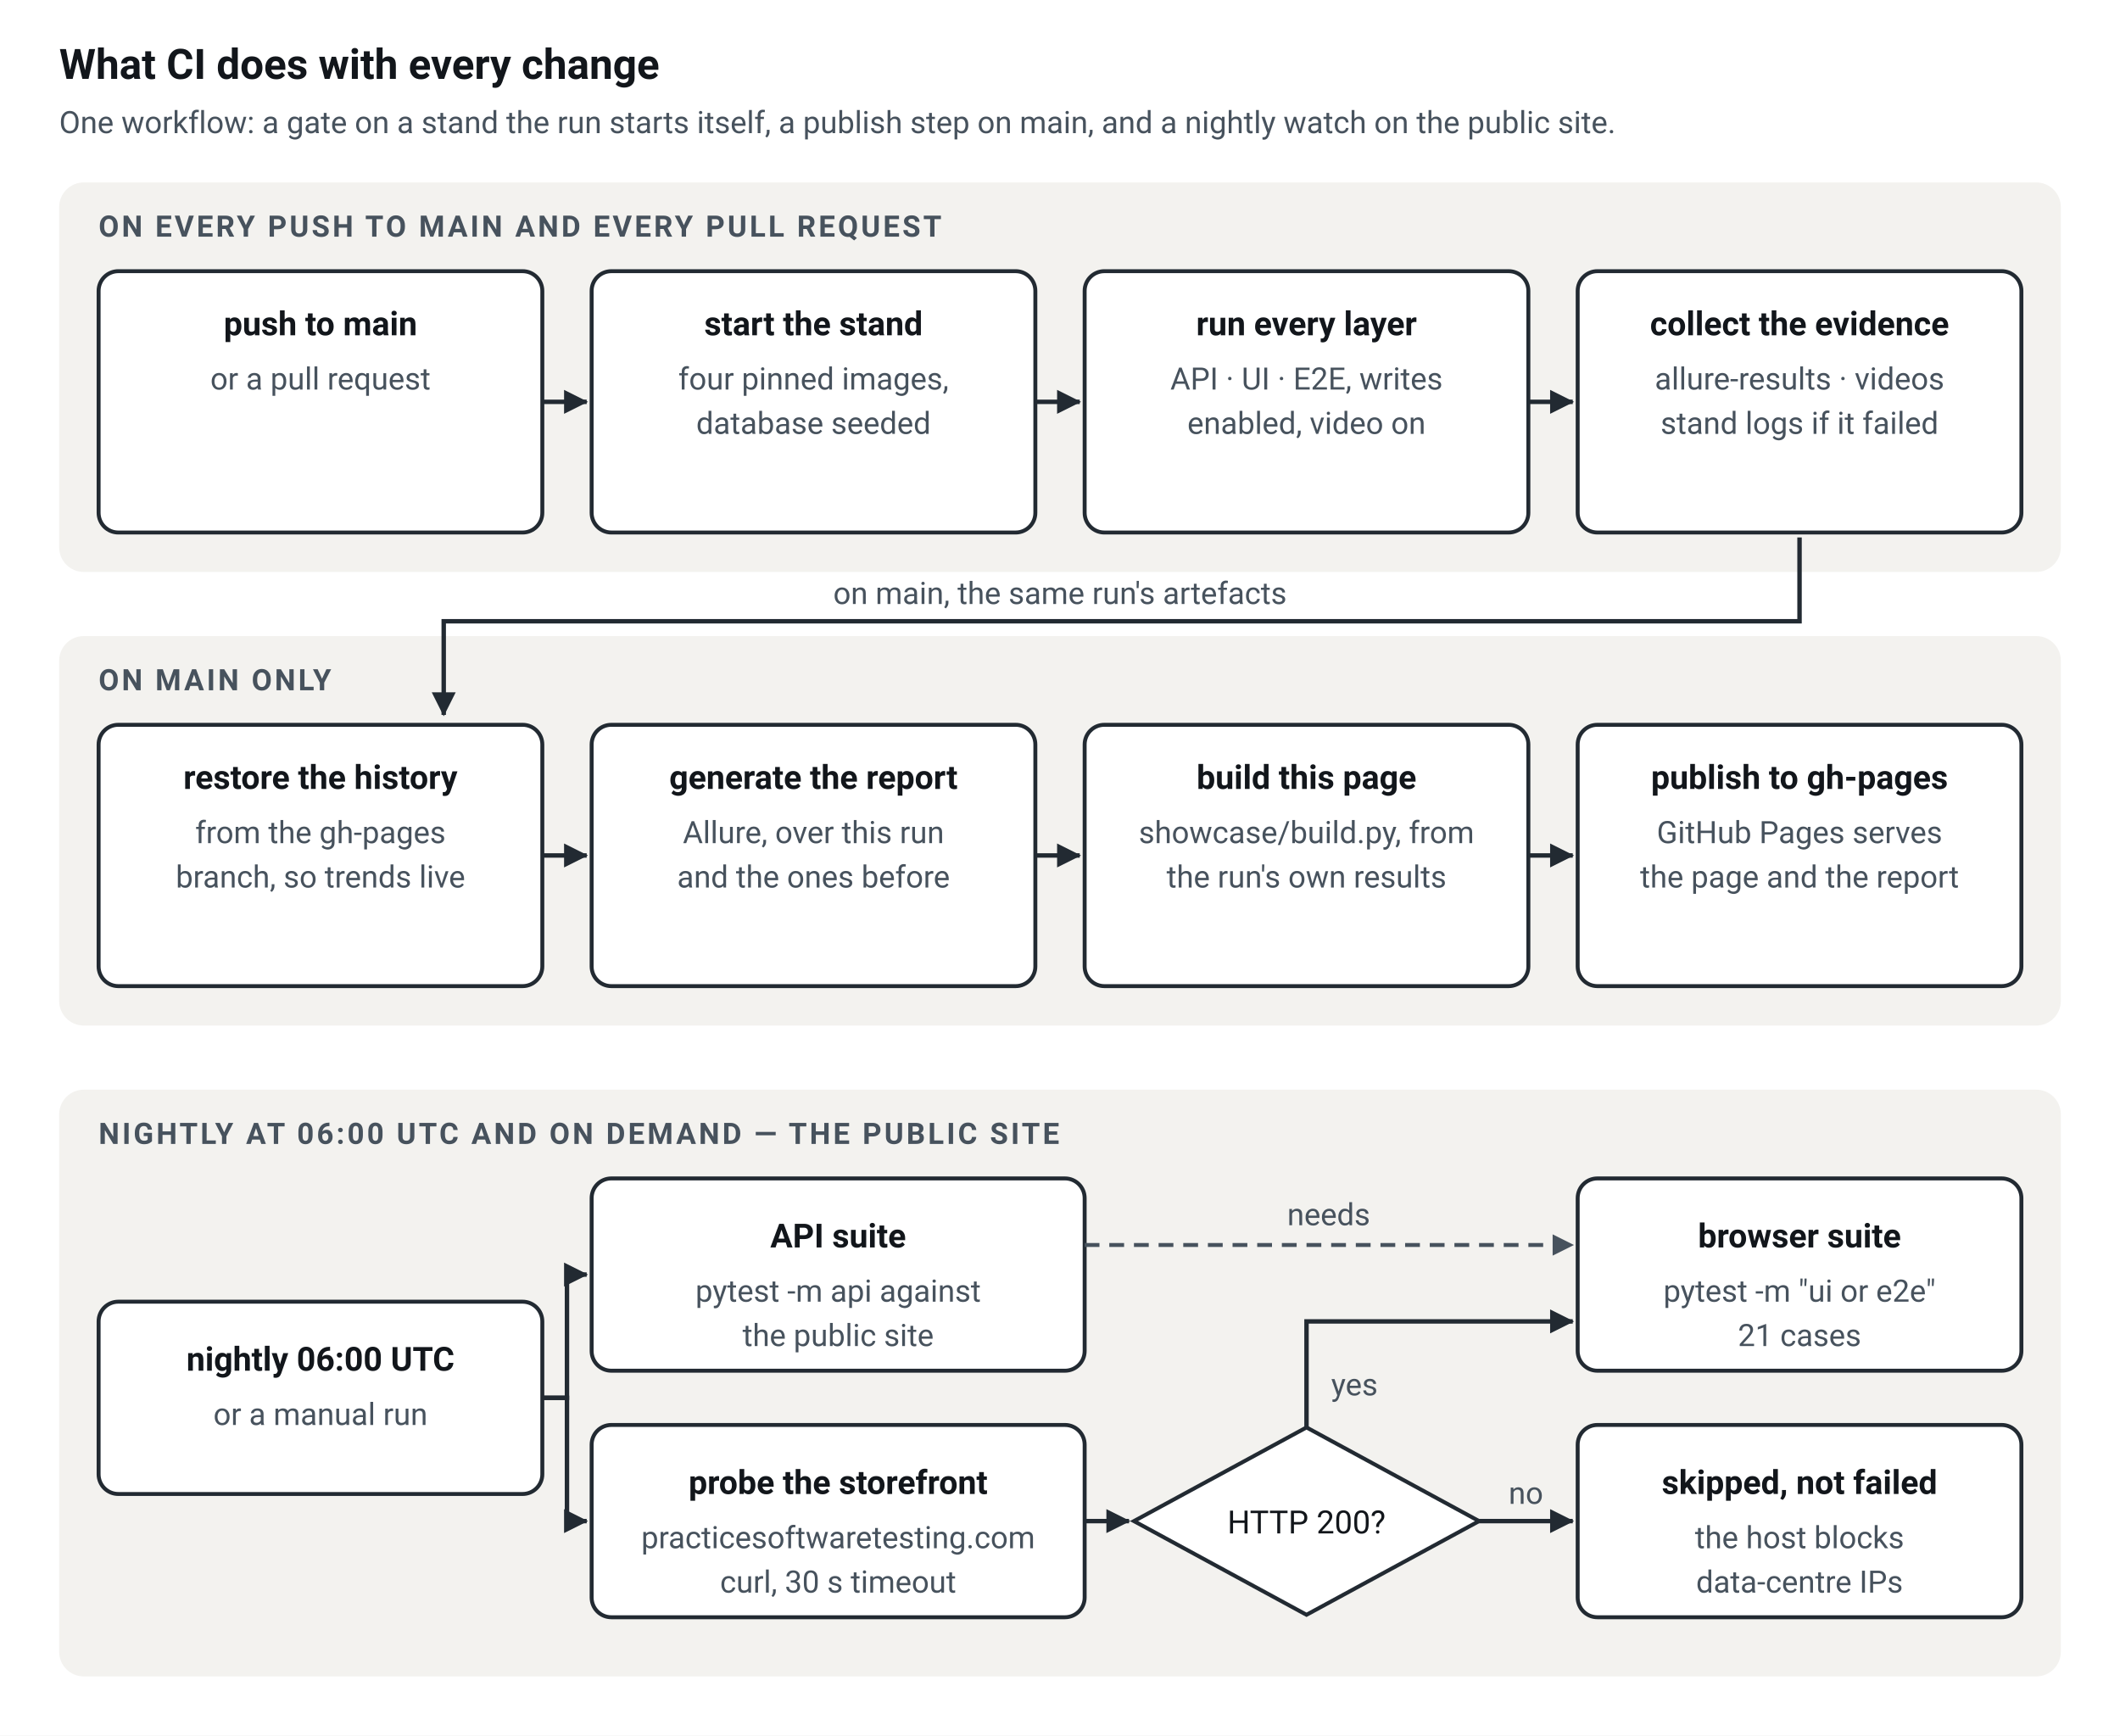
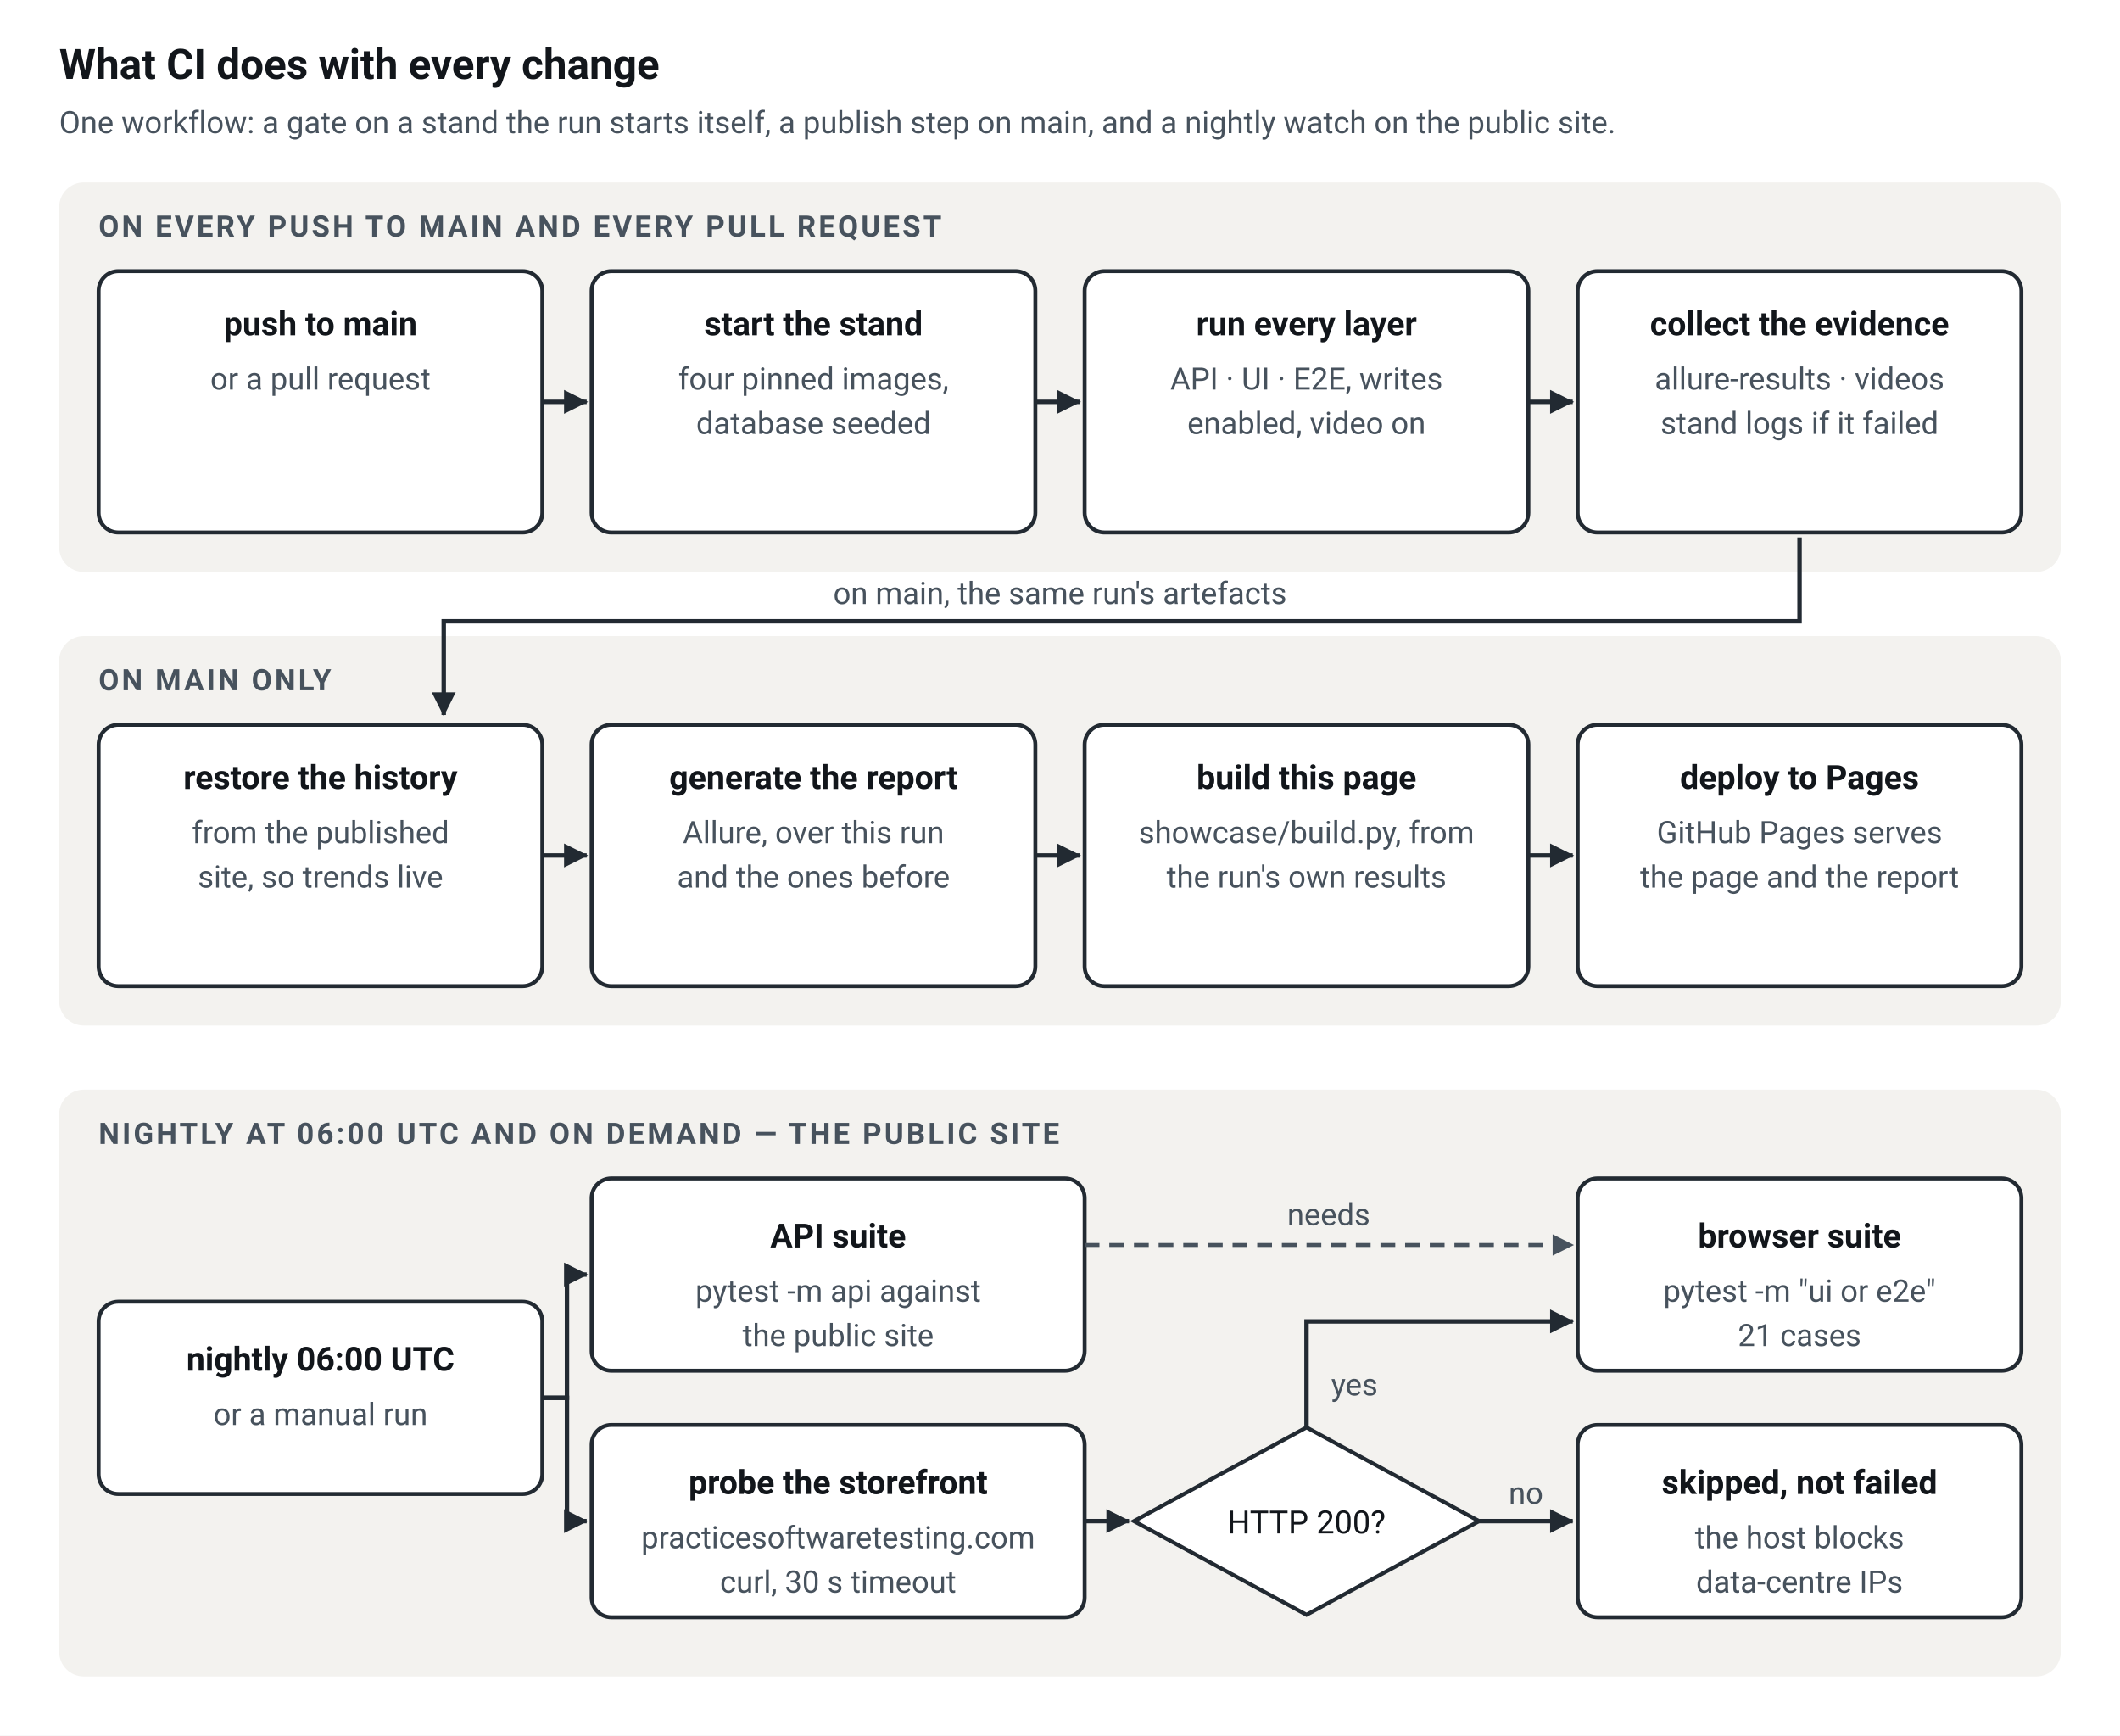
<svg xmlns="http://www.w3.org/2000/svg" viewBox="0 0 860 704" width="860" height="704" role="img" aria-labelledby="ci-title ci-desc" font-family="system-ui, -apple-system, Segoe UI, Roboto, sans-serif">
  <style>
    .plate { fill: #ffffff; }
    .zone  { fill: #f3f2ef; }
    .box   { fill: #ffffff; stroke: #222a32; stroke-width: 1.6; }
    .gate  { fill: #ffffff; stroke: #222a32; stroke-width: 1.6; }
    .lab   { fill: #47525d; font-size: 12px; font-weight: 600; letter-spacing: .09em; }
    .h     { fill: #12161b; font-size: 17px; font-weight: 650; }
    .sub   { fill: #47525d; font-size: 12.5px; }
    .t2    { fill: #12161b; font-size: 13.5px; font-weight: 650; }
    .b     { fill: #12161b; font-size: 13px; }
    .m     { fill: #47525d; font-size: 12.5px; }
    .on-line { fill: #47525d; font-size: 12.5px;
               paint-order: stroke; stroke: #ffffff; stroke-width: 6px; stroke-linejoin: round; }
    .arrow { stroke: #222a32; stroke-width: 1.8; fill: none; marker-end: url(#head); }
    .dash  { stroke: #47525d; stroke-width: 1.6; fill: none; stroke-dasharray: 6 4; marker-end: url(#head-m); }
  </style>
  <defs>
    <marker id="head" viewBox="0 0 10 10" refX="8.5" refY="5" markerWidth="6" markerHeight="6" orient="auto-start-reverse">
      <path d="M0,0.5 L9,5 L0,9.5 z" fill="#222a32" />
    </marker>
    <marker id="head-m" viewBox="0 0 10 10" refX="8.5" refY="5" markerWidth="6" markerHeight="6" orient="auto-start-reverse">
      <path d="M0,0.5 L9,5 L0,9.5 z" fill="#47525d" />
    </marker>
  </defs>
  <rect class="plate" x="0" y="0" width="860" height="704" />
  <text class="h" x="24" y="32">What CI does with every change</text>
  <text class="sub" x="24" y="54">One workflow: a gate on a stand the run starts itself, a publish step on main, and a nightly watch on the public site.</text>
  <rect class="zone" x="24" y="74" width="812" height="158" rx="10" />
  <text class="lab" x="40" y="96">ON EVERY PUSH TO MAIN AND EVERY PULL REQUEST</text>
  <rect class="box" x="40" y="110" width="180" height="106" rx="8" />
  <text class="t2" x="130" y="136" text-anchor="middle">push to main</text>
  <text class="m" x="130" y="158" text-anchor="middle">or a pull request</text>
  <rect class="box" x="240" y="110" width="180" height="106" rx="8" />
  <text class="t2" x="330" y="136" text-anchor="middle">start the stand</text>
  <text class="m" x="330" y="158" text-anchor="middle">four pinned images,</text>
  <text class="m" x="330" y="176" text-anchor="middle">database seeded</text>
  <rect class="box" x="440" y="110" width="180" height="106" rx="8" />
  <text class="t2" x="530" y="136" text-anchor="middle">run every layer</text>
  <text class="m" x="530" y="158" text-anchor="middle">API · UI · E2E, writes</text>
  <text class="m" x="530" y="176" text-anchor="middle">enabled, video on</text>
  <rect class="box" x="640" y="110" width="180" height="106" rx="8" />
  <text class="t2" x="730" y="136" text-anchor="middle">collect the evidence</text>
  <text class="m" x="730" y="158" text-anchor="middle">allure-results · videos</text>
  <text class="m" x="730" y="176" text-anchor="middle">stand logs if it failed</text>
  <path class="arrow" d="M220,163 L238,163" />
  <path class="arrow" d="M420,163 L438,163" />
  <path class="arrow" d="M620,163 L638,163" />
  <rect class="zone" x="24" y="258" width="812" height="158" rx="10" />
  <text class="lab" x="40" y="280">ON MAIN ONLY</text>
  <rect class="box" x="40" y="294" width="180" height="106" rx="8" />
  <text class="t2" x="130" y="320" text-anchor="middle">restore the history</text>
-   <text class="m" x="130" y="342" text-anchor="middle">from the gh-pages</text>
-   <text class="m" x="130" y="360" text-anchor="middle">branch, so trends live</text>
+   <text class="m" x="130" y="342" text-anchor="middle">from the published</text>
+   <text class="m" x="130" y="360" text-anchor="middle">site, so trends live</text>
  <rect class="box" x="240" y="294" width="180" height="106" rx="8" />
  <text class="t2" x="330" y="320" text-anchor="middle">generate the report</text>
  <text class="m" x="330" y="342" text-anchor="middle">Allure, over this run</text>
  <text class="m" x="330" y="360" text-anchor="middle">and the ones before</text>
  <rect class="box" x="440" y="294" width="180" height="106" rx="8" />
  <text class="t2" x="530" y="320" text-anchor="middle">build this page</text>
  <text class="m" x="530" y="342" text-anchor="middle">showcase/build.py, from</text>
  <text class="m" x="530" y="360" text-anchor="middle">the run's own results</text>
  <rect class="box" x="640" y="294" width="180" height="106" rx="8" />
-   <text class="t2" x="730" y="320" text-anchor="middle">publish to gh-pages</text>
+   <text class="t2" x="730" y="320" text-anchor="middle">deploy to Pages</text>
  <text class="m" x="730" y="342" text-anchor="middle">GitHub Pages serves</text>
  <text class="m" x="730" y="360" text-anchor="middle">the page and the report</text>
  <path class="arrow" d="M220,347 L238,347" />
  <path class="arrow" d="M420,347 L438,347" />
  <path class="arrow" d="M620,347 L638,347" />
  <path class="arrow" d="M730,218 L730,252 L180,252 L180,290" />
  <text class="on-line" x="430" y="245" text-anchor="middle">on main, the same run's artefacts</text>
  <rect class="zone" x="24" y="442" width="812" height="238" rx="10" />
  <text class="lab" x="40" y="464">NIGHTLY AT 06:00 UTC AND ON DEMAND — THE PUBLIC SITE</text>
  <rect class="box" x="40" y="528" width="180" height="78" rx="8" />
  <text class="t2" x="130" y="556" text-anchor="middle">nightly 06:00 UTC</text>
  <text class="m" x="130" y="578" text-anchor="middle">or a manual run</text>
  <rect class="box" x="240" y="478" width="200" height="78" rx="8" />
  <text class="t2" x="340" y="506" text-anchor="middle">API suite</text>
  <text class="m" x="340" y="528" text-anchor="middle">pytest -m api against</text>
  <text class="m" x="340" y="546" text-anchor="middle">the public site</text>
  <rect class="box" x="240" y="578" width="200" height="78" rx="8" />
  <text class="t2" x="340" y="606" text-anchor="middle">probe the storefront</text>
  <text class="m" x="340" y="628" text-anchor="middle">practicesoftwaretesting.com</text>
  <text class="m" x="340" y="646" text-anchor="middle">curl, 30 s timeout</text>
  <path class="gate" d="M530,579 L600,617 L530,655 L460,617 z" />
  <text class="b" x="530" y="622" text-anchor="middle">HTTP 200?</text>
  <rect class="box" x="640" y="478" width="180" height="78" rx="8" />
  <text class="t2" x="730" y="506" text-anchor="middle">browser suite</text>
  <text class="m" x="730" y="528" text-anchor="middle">pytest -m "ui or e2e"</text>
  <text class="m" x="730" y="546" text-anchor="middle">21 cases</text>
  <rect class="box" x="640" y="578" width="180" height="78" rx="8" />
  <text class="t2" x="730" y="606" text-anchor="middle">skipped, not failed</text>
  <text class="m" x="730" y="628" text-anchor="middle">the host blocks</text>
  <text class="m" x="730" y="646" text-anchor="middle">data-centre IPs</text>
  <path class="arrow" d="M220,567 L230,567 L230,517 L238,517" />
  <path class="arrow" d="M220,567 L230,567 L230,617 L238,617" />
  <path class="arrow" d="M440,617 L458,617" />
  <path class="arrow" d="M530,579 L530,536 L638,536" />
  <text class="m" x="540" y="566">yes</text>
  <path class="arrow" d="M600,617 L638,617" />
  <text class="m" x="619" y="610" text-anchor="middle">no</text>
  <path class="dash" d="M440,505 L638,505" />
  <text class="m" x="539" y="497" text-anchor="middle">needs</text>
</svg>
